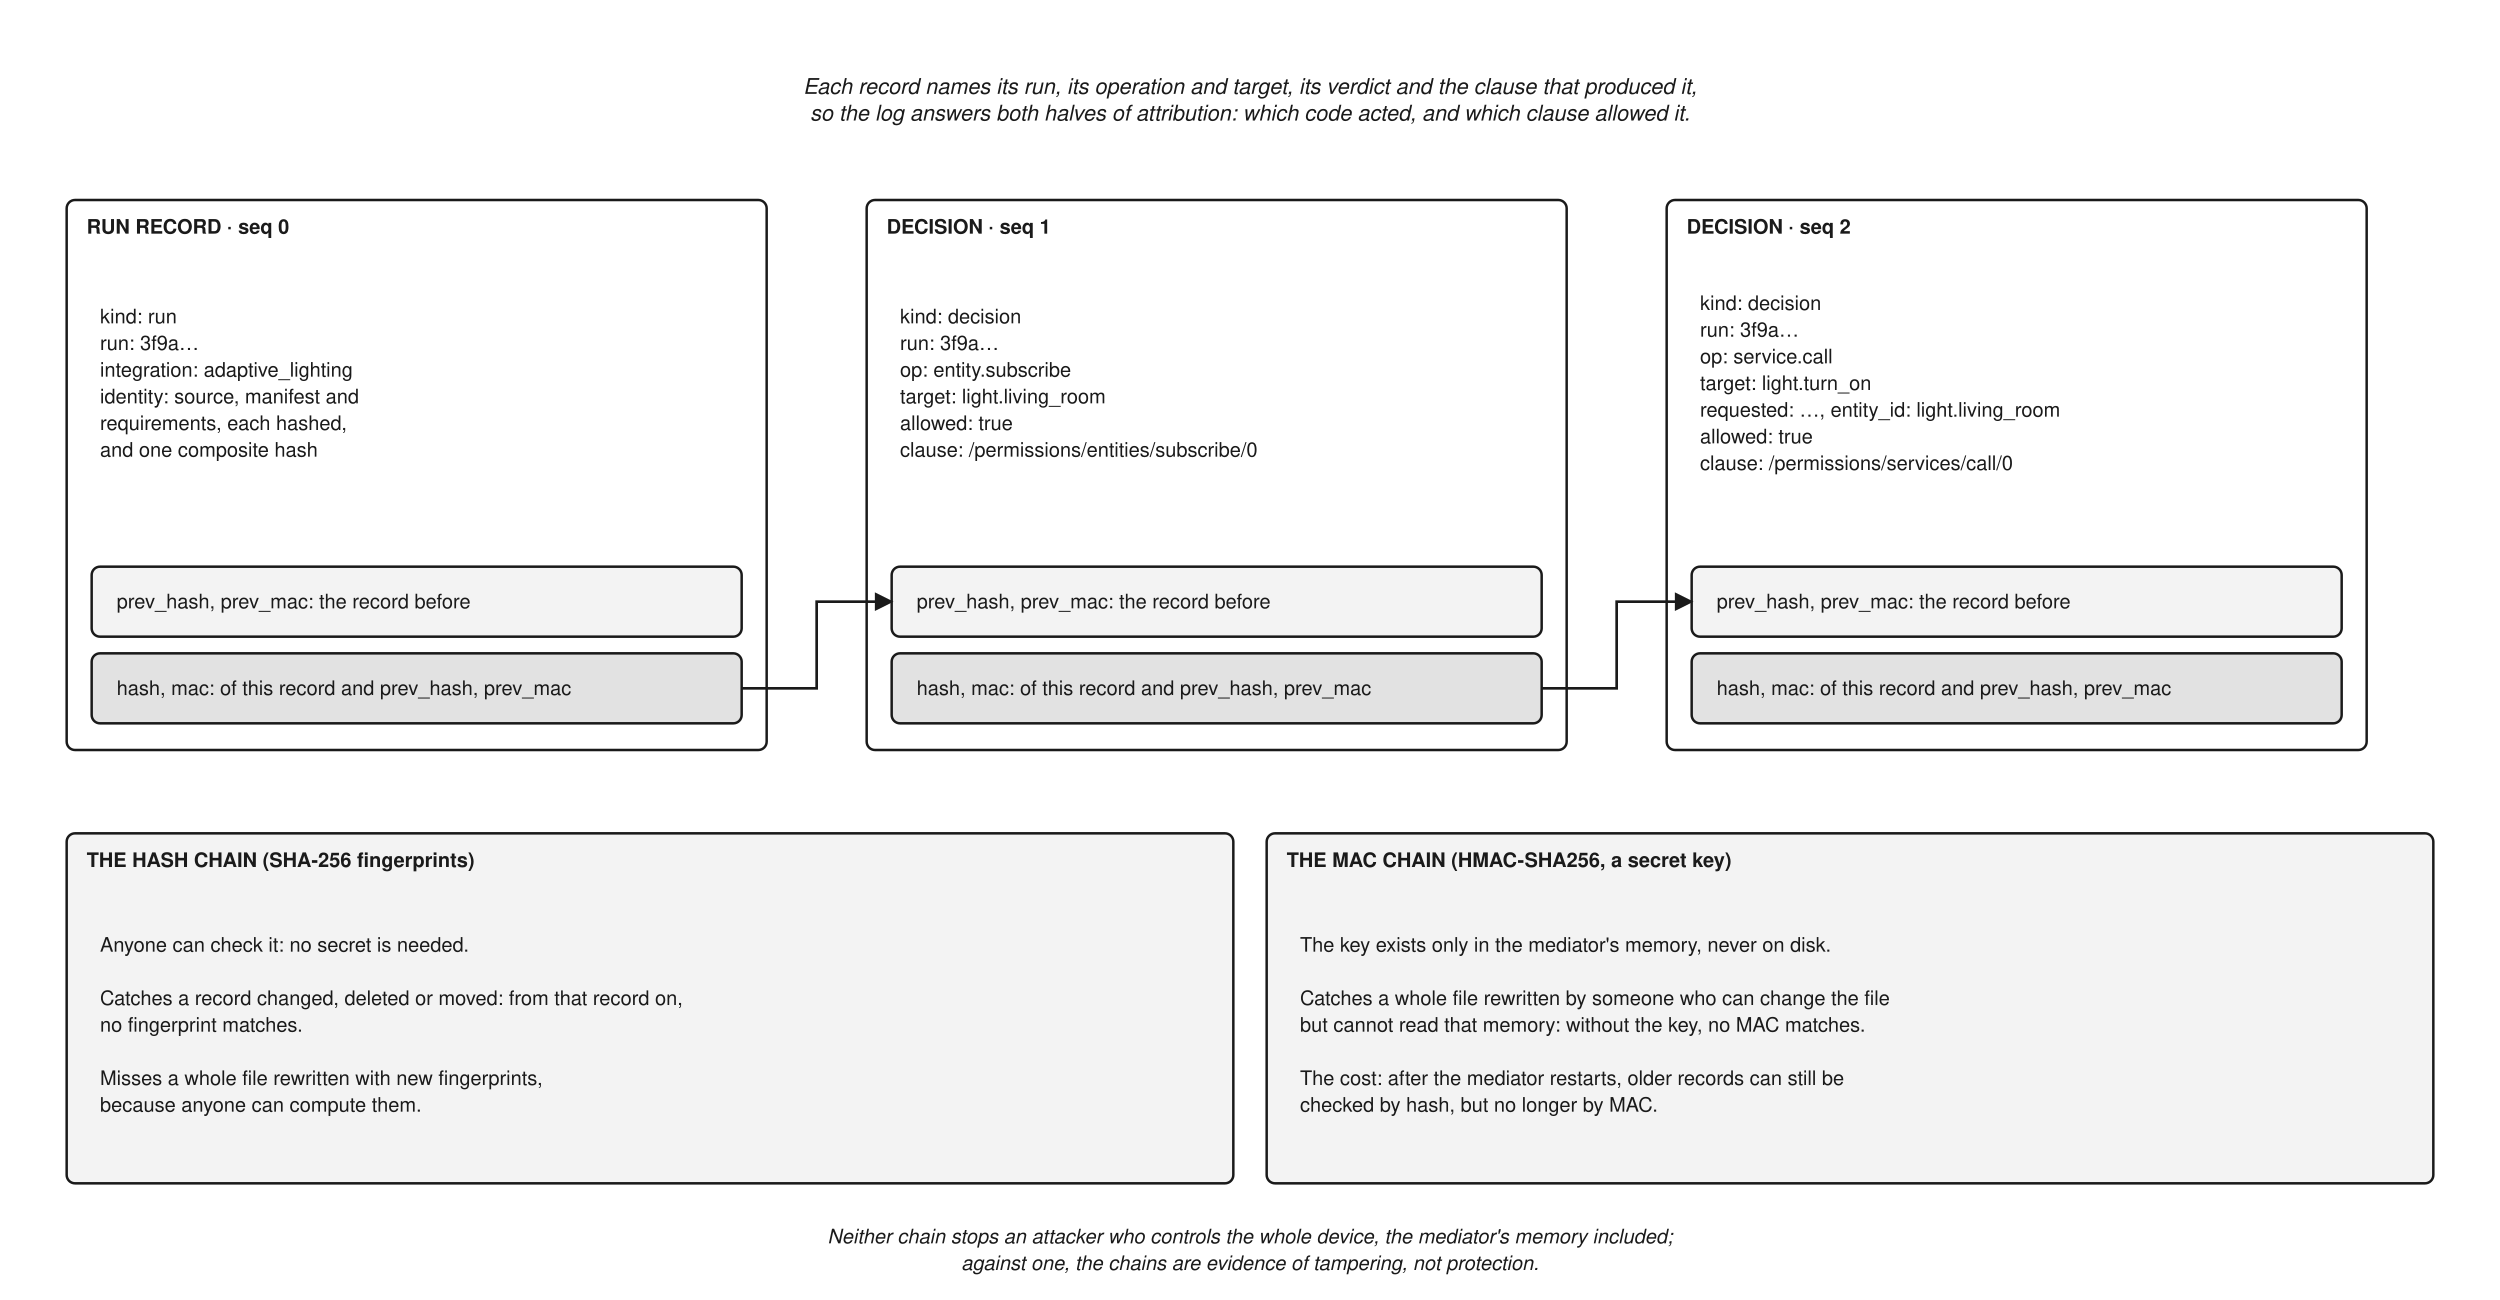
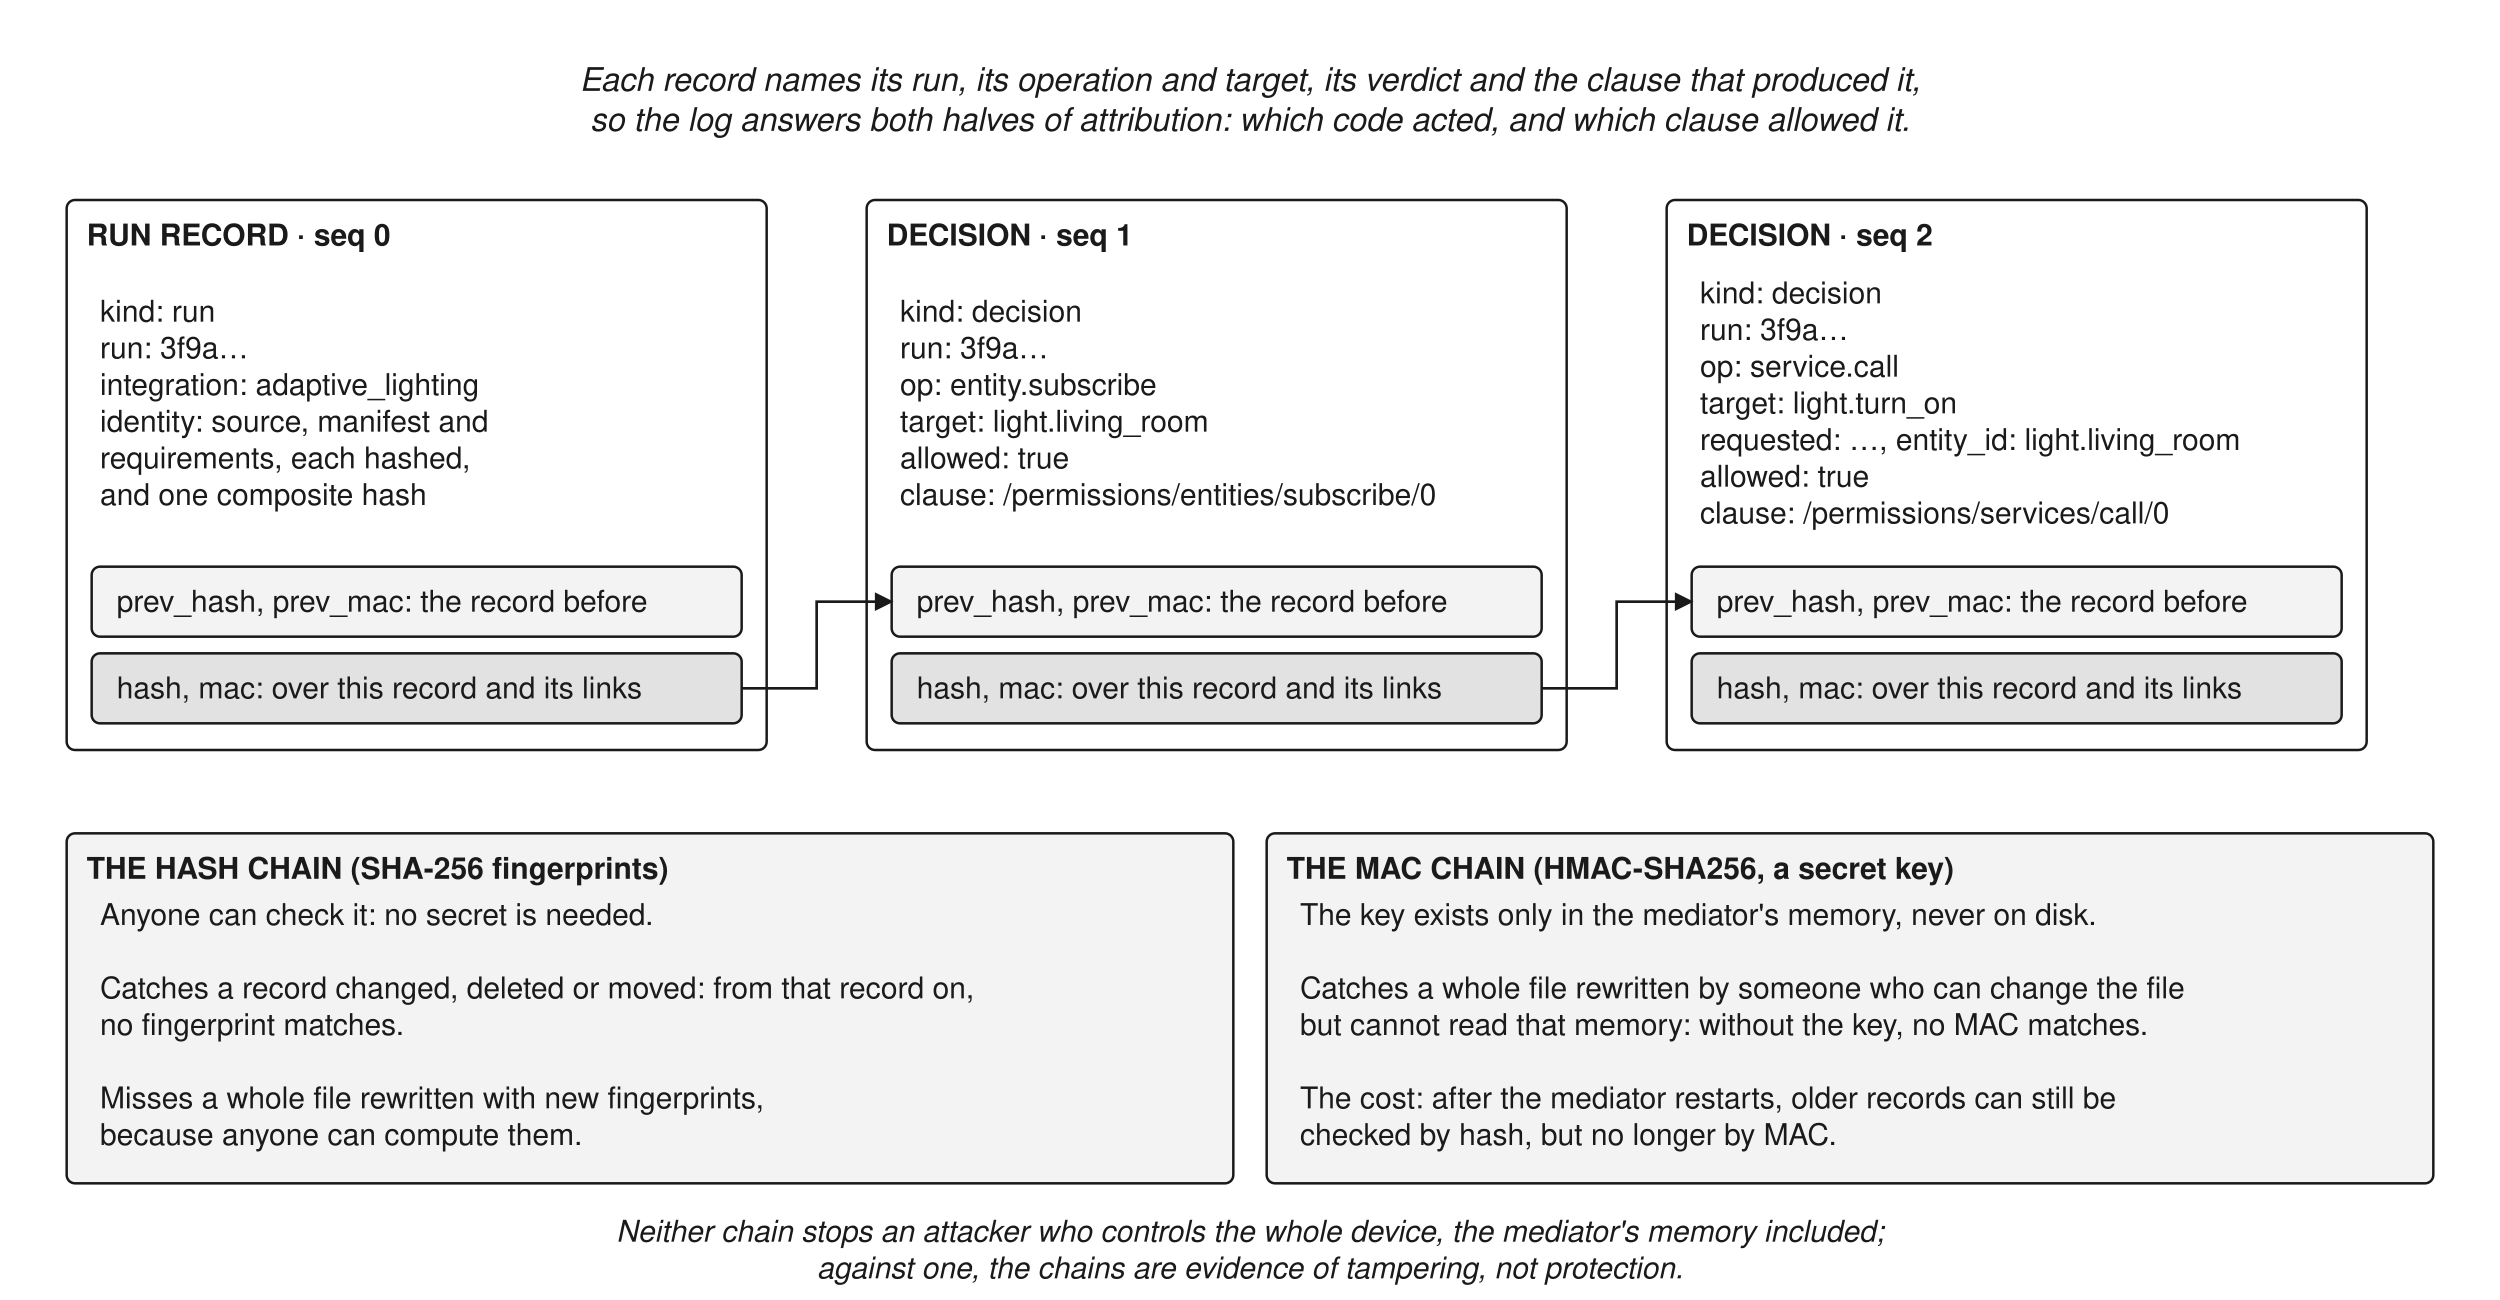
<svg xmlns="http://www.w3.org/2000/svg" width="1500" height="780" viewBox="0 0 1500 780">
  <rect width="100%" height="100%" fill="#ffffff" />
  <defs>
    <marker id="ar" viewBox="0 0 10 10" refX="9" refY="5" markerWidth="7" markerHeight="7" orient="auto-start-reverse">
      <path d="M0,0 L10,5 L0,10 z" fill="#1a1a1a" />
    </marker>
  </defs>
  <rect x="40" y="120" width="420" height="330" rx="5" fill="#ffffff" stroke="#1a1a1a" stroke-width="1.5" />
-   <text x="52" y="136" font-size="12" font-family="Helvetica,Arial,sans-serif" font-weight="bold" fill="#1a1a1a" text-anchor="start" dominant-baseline="middle">RUN RECORD  ·  seq 0</text>
-   <text x="60" y="190" font-size="12" font-family="Helvetica,Arial,sans-serif" font-weight="normal" fill="#1a1a1a" text-anchor="start" dominant-baseline="middle">kind: run</text>
-   <text x="60" y="206" font-size="12" font-family="Helvetica,Arial,sans-serif" font-weight="normal" fill="#1a1a1a" text-anchor="start" dominant-baseline="middle">run: 3f9a…</text>
-   <text x="60" y="222" font-size="12" font-family="Helvetica,Arial,sans-serif" font-weight="normal" fill="#1a1a1a" text-anchor="start" dominant-baseline="middle">integration: adaptive_lighting</text>
-   <text x="60" y="238" font-size="12" font-family="Helvetica,Arial,sans-serif" font-weight="normal" fill="#1a1a1a" text-anchor="start" dominant-baseline="middle">identity: source, manifest and</text>
-   <text x="60" y="254" font-size="12" font-family="Helvetica,Arial,sans-serif" font-weight="normal" fill="#1a1a1a" text-anchor="start" dominant-baseline="middle">requirements, each hashed,</text>
-   <text x="60" y="270" font-size="12" font-family="Helvetica,Arial,sans-serif" font-weight="normal" fill="#1a1a1a" text-anchor="start" dominant-baseline="middle">and one composite hash</text>
+   <text x="52" y="141" font-size="18" font-family="Helvetica,Arial,sans-serif" font-weight="bold" fill="#1a1a1a" text-anchor="start" dominant-baseline="middle">RUN RECORD  ·  seq 0</text>
+   <text x="60" y="187" font-size="18" font-family="Helvetica,Arial,sans-serif" font-weight="normal" fill="#1a1a1a" text-anchor="start" dominant-baseline="middle">kind: run</text>
+   <text x="60" y="209" font-size="18" font-family="Helvetica,Arial,sans-serif" font-weight="normal" fill="#1a1a1a" text-anchor="start" dominant-baseline="middle">run: 3f9a…</text>
+   <text x="60" y="231" font-size="18" font-family="Helvetica,Arial,sans-serif" font-weight="normal" fill="#1a1a1a" text-anchor="start" dominant-baseline="middle">integration: adaptive_lighting</text>
+   <text x="60" y="253" font-size="18" font-family="Helvetica,Arial,sans-serif" font-weight="normal" fill="#1a1a1a" text-anchor="start" dominant-baseline="middle">identity: source, manifest and</text>
+   <text x="60" y="275" font-size="18" font-family="Helvetica,Arial,sans-serif" font-weight="normal" fill="#1a1a1a" text-anchor="start" dominant-baseline="middle">requirements, each hashed,</text>
+   <text x="60" y="297" font-size="18" font-family="Helvetica,Arial,sans-serif" font-weight="normal" fill="#1a1a1a" text-anchor="start" dominant-baseline="middle">and one composite hash</text>
  <rect x="55" y="340" width="390" height="42" rx="5" fill="#f3f3f3" stroke="#1a1a1a" stroke-width="1.5" />
-   <text x="70" y="361" font-size="12" font-family="Helvetica,Arial,sans-serif" font-weight="normal" fill="#1a1a1a" text-anchor="start" dominant-baseline="middle">prev_hash, prev_mac: the record before</text>
+   <text x="70" y="361" font-size="18" font-family="Helvetica,Arial,sans-serif" font-weight="normal" fill="#1a1a1a" text-anchor="start" dominant-baseline="middle">prev_hash, prev_mac: the record before</text>
  <rect x="55" y="392" width="390" height="42" rx="5" fill="#e2e2e2" stroke="#1a1a1a" stroke-width="1.5" />
-   <text x="70" y="413" font-size="12" font-family="Helvetica,Arial,sans-serif" font-weight="normal" fill="#1a1a1a" text-anchor="start" dominant-baseline="middle">hash, mac: of this record and prev_hash, prev_mac</text>
+   <text x="70" y="413" font-size="18" font-family="Helvetica,Arial,sans-serif" font-weight="normal" fill="#1a1a1a" text-anchor="start" dominant-baseline="middle">hash, mac: over this record and its links</text>
  <rect x="520" y="120" width="420" height="330" rx="5" fill="#ffffff" stroke="#1a1a1a" stroke-width="1.5" />
-   <text x="532" y="136" font-size="12" font-family="Helvetica,Arial,sans-serif" font-weight="bold" fill="#1a1a1a" text-anchor="start" dominant-baseline="middle">DECISION  ·  seq 1</text>
-   <text x="540" y="190" font-size="12" font-family="Helvetica,Arial,sans-serif" font-weight="normal" fill="#1a1a1a" text-anchor="start" dominant-baseline="middle">kind: decision</text>
-   <text x="540" y="206" font-size="12" font-family="Helvetica,Arial,sans-serif" font-weight="normal" fill="#1a1a1a" text-anchor="start" dominant-baseline="middle">run: 3f9a…</text>
-   <text x="540" y="222" font-size="12" font-family="Helvetica,Arial,sans-serif" font-weight="normal" fill="#1a1a1a" text-anchor="start" dominant-baseline="middle">op: entity.subscribe</text>
-   <text x="540" y="238" font-size="12" font-family="Helvetica,Arial,sans-serif" font-weight="normal" fill="#1a1a1a" text-anchor="start" dominant-baseline="middle">target: light.living_room</text>
-   <text x="540" y="254" font-size="12" font-family="Helvetica,Arial,sans-serif" font-weight="normal" fill="#1a1a1a" text-anchor="start" dominant-baseline="middle">allowed: true</text>
-   <text x="540" y="270" font-size="12" font-family="Helvetica,Arial,sans-serif" font-weight="normal" fill="#1a1a1a" text-anchor="start" dominant-baseline="middle">clause: /permissions/entities/subscribe/0</text>
+   <text x="532" y="141" font-size="18" font-family="Helvetica,Arial,sans-serif" font-weight="bold" fill="#1a1a1a" text-anchor="start" dominant-baseline="middle">DECISION  ·  seq 1</text>
+   <text x="540" y="187" font-size="18" font-family="Helvetica,Arial,sans-serif" font-weight="normal" fill="#1a1a1a" text-anchor="start" dominant-baseline="middle">kind: decision</text>
+   <text x="540" y="209" font-size="18" font-family="Helvetica,Arial,sans-serif" font-weight="normal" fill="#1a1a1a" text-anchor="start" dominant-baseline="middle">run: 3f9a…</text>
+   <text x="540" y="231" font-size="18" font-family="Helvetica,Arial,sans-serif" font-weight="normal" fill="#1a1a1a" text-anchor="start" dominant-baseline="middle">op: entity.subscribe</text>
+   <text x="540" y="253" font-size="18" font-family="Helvetica,Arial,sans-serif" font-weight="normal" fill="#1a1a1a" text-anchor="start" dominant-baseline="middle">target: light.living_room</text>
+   <text x="540" y="275" font-size="18" font-family="Helvetica,Arial,sans-serif" font-weight="normal" fill="#1a1a1a" text-anchor="start" dominant-baseline="middle">allowed: true</text>
+   <text x="540" y="297" font-size="18" font-family="Helvetica,Arial,sans-serif" font-weight="normal" fill="#1a1a1a" text-anchor="start" dominant-baseline="middle">clause: /permissions/entities/subscribe/0</text>
  <rect x="535" y="340" width="390" height="42" rx="5" fill="#f3f3f3" stroke="#1a1a1a" stroke-width="1.5" />
-   <text x="550" y="361" font-size="12" font-family="Helvetica,Arial,sans-serif" font-weight="normal" fill="#1a1a1a" text-anchor="start" dominant-baseline="middle">prev_hash, prev_mac: the record before</text>
+   <text x="550" y="361" font-size="18" font-family="Helvetica,Arial,sans-serif" font-weight="normal" fill="#1a1a1a" text-anchor="start" dominant-baseline="middle">prev_hash, prev_mac: the record before</text>
  <rect x="535" y="392" width="390" height="42" rx="5" fill="#e2e2e2" stroke="#1a1a1a" stroke-width="1.5" />
-   <text x="550" y="413" font-size="12" font-family="Helvetica,Arial,sans-serif" font-weight="normal" fill="#1a1a1a" text-anchor="start" dominant-baseline="middle">hash, mac: of this record and prev_hash, prev_mac</text>
+   <text x="550" y="413" font-size="18" font-family="Helvetica,Arial,sans-serif" font-weight="normal" fill="#1a1a1a" text-anchor="start" dominant-baseline="middle">hash, mac: over this record and its links</text>
  <path d="M 445,413 L 490,413 L 490,361 L 535,361" fill="none" stroke="#1a1a1a" stroke-width="1.6" marker-end="url(#ar)" />
  <rect x="1000" y="120" width="420" height="330" rx="5" fill="#ffffff" stroke="#1a1a1a" stroke-width="1.5" />
-   <text x="1012" y="136" font-size="12" font-family="Helvetica,Arial,sans-serif" font-weight="bold" fill="#1a1a1a" text-anchor="start" dominant-baseline="middle">DECISION  ·  seq 2</text>
-   <text x="1020" y="182" font-size="12" font-family="Helvetica,Arial,sans-serif" font-weight="normal" fill="#1a1a1a" text-anchor="start" dominant-baseline="middle">kind: decision</text>
-   <text x="1020" y="198" font-size="12" font-family="Helvetica,Arial,sans-serif" font-weight="normal" fill="#1a1a1a" text-anchor="start" dominant-baseline="middle">run: 3f9a…</text>
-   <text x="1020" y="214" font-size="12" font-family="Helvetica,Arial,sans-serif" font-weight="normal" fill="#1a1a1a" text-anchor="start" dominant-baseline="middle">op: service.call</text>
-   <text x="1020" y="230" font-size="12" font-family="Helvetica,Arial,sans-serif" font-weight="normal" fill="#1a1a1a" text-anchor="start" dominant-baseline="middle">target: light.turn_on</text>
-   <text x="1020" y="246" font-size="12" font-family="Helvetica,Arial,sans-serif" font-weight="normal" fill="#1a1a1a" text-anchor="start" dominant-baseline="middle">requested: …, entity_id: light.living_room</text>
-   <text x="1020" y="262" font-size="12" font-family="Helvetica,Arial,sans-serif" font-weight="normal" fill="#1a1a1a" text-anchor="start" dominant-baseline="middle">allowed: true</text>
-   <text x="1020" y="278" font-size="12" font-family="Helvetica,Arial,sans-serif" font-weight="normal" fill="#1a1a1a" text-anchor="start" dominant-baseline="middle">clause: /permissions/services/call/0</text>
+   <text x="1012" y="141" font-size="18" font-family="Helvetica,Arial,sans-serif" font-weight="bold" fill="#1a1a1a" text-anchor="start" dominant-baseline="middle">DECISION  ·  seq 2</text>
+   <text x="1020" y="176" font-size="18" font-family="Helvetica,Arial,sans-serif" font-weight="normal" fill="#1a1a1a" text-anchor="start" dominant-baseline="middle">kind: decision</text>
+   <text x="1020" y="198" font-size="18" font-family="Helvetica,Arial,sans-serif" font-weight="normal" fill="#1a1a1a" text-anchor="start" dominant-baseline="middle">run: 3f9a…</text>
+   <text x="1020" y="220" font-size="18" font-family="Helvetica,Arial,sans-serif" font-weight="normal" fill="#1a1a1a" text-anchor="start" dominant-baseline="middle">op: service.call</text>
+   <text x="1020" y="242" font-size="18" font-family="Helvetica,Arial,sans-serif" font-weight="normal" fill="#1a1a1a" text-anchor="start" dominant-baseline="middle">target: light.turn_on</text>
+   <text x="1020" y="264" font-size="18" font-family="Helvetica,Arial,sans-serif" font-weight="normal" fill="#1a1a1a" text-anchor="start" dominant-baseline="middle">requested: …, entity_id: light.living_room</text>
+   <text x="1020" y="286" font-size="18" font-family="Helvetica,Arial,sans-serif" font-weight="normal" fill="#1a1a1a" text-anchor="start" dominant-baseline="middle">allowed: true</text>
+   <text x="1020" y="308" font-size="18" font-family="Helvetica,Arial,sans-serif" font-weight="normal" fill="#1a1a1a" text-anchor="start" dominant-baseline="middle">clause: /permissions/services/call/0</text>
  <rect x="1015" y="340" width="390" height="42" rx="5" fill="#f3f3f3" stroke="#1a1a1a" stroke-width="1.5" />
-   <text x="1030" y="361" font-size="12" font-family="Helvetica,Arial,sans-serif" font-weight="normal" fill="#1a1a1a" text-anchor="start" dominant-baseline="middle">prev_hash, prev_mac: the record before</text>
+   <text x="1030" y="361" font-size="18" font-family="Helvetica,Arial,sans-serif" font-weight="normal" fill="#1a1a1a" text-anchor="start" dominant-baseline="middle">prev_hash, prev_mac: the record before</text>
  <rect x="1015" y="392" width="390" height="42" rx="5" fill="#e2e2e2" stroke="#1a1a1a" stroke-width="1.5" />
-   <text x="1030" y="413" font-size="12" font-family="Helvetica,Arial,sans-serif" font-weight="normal" fill="#1a1a1a" text-anchor="start" dominant-baseline="middle">hash, mac: of this record and prev_hash, prev_mac</text>
+   <text x="1030" y="413" font-size="18" font-family="Helvetica,Arial,sans-serif" font-weight="normal" fill="#1a1a1a" text-anchor="start" dominant-baseline="middle">hash, mac: over this record and its links</text>
  <path d="M 925,413 L 970,413 L 970,361 L 1015,361" fill="none" stroke="#1a1a1a" stroke-width="1.6" marker-end="url(#ar)" />
-   <text x="750" y="52" font-size="13" font-family="Helvetica,Arial,sans-serif" font-weight="normal" fill="#1a1a1a" font-style="italic" text-anchor="middle" dominant-baseline="middle">Each record names its run, its operation and target, its verdict and the clause that produced it,</text>
-   <text x="750" y="68" font-size="13" font-family="Helvetica,Arial,sans-serif" font-weight="normal" fill="#1a1a1a" font-style="italic" text-anchor="middle" dominant-baseline="middle">so the log answers both halves of attribution: which code acted, and which clause allowed it.</text>
+   <text x="750" y="48" font-size="19.5" font-family="Helvetica,Arial,sans-serif" font-weight="normal" fill="#1a1a1a" font-style="italic" text-anchor="middle" dominant-baseline="middle">Each record names its run, its operation and target, its verdict and the clause that produced it,</text>
+   <text x="750" y="72" font-size="19.5" font-family="Helvetica,Arial,sans-serif" font-weight="normal" fill="#1a1a1a" font-style="italic" text-anchor="middle" dominant-baseline="middle">so the log answers both halves of attribution: which code acted, and which clause allowed it.</text>
  <rect x="40" y="500" width="700" height="210" rx="5" fill="#f3f3f3" stroke="#1a1a1a" stroke-width="1.5" />
-   <text x="52" y="516" font-size="12" font-family="Helvetica,Arial,sans-serif" font-weight="bold" fill="#1a1a1a" text-anchor="start" dominant-baseline="middle">THE HASH CHAIN  (SHA-256 fingerprints)</text>
-   <text x="60" y="567" font-size="12" font-family="Helvetica,Arial,sans-serif" font-weight="normal" fill="#1a1a1a" text-anchor="start" dominant-baseline="middle">Anyone can check it: no secret is needed.</text>
-   <text x="60" y="583" font-size="12" font-family="Helvetica,Arial,sans-serif" font-weight="normal" fill="#1a1a1a" text-anchor="start" dominant-baseline="middle" />
-   <text x="60" y="599" font-size="12" font-family="Helvetica,Arial,sans-serif" font-weight="normal" fill="#1a1a1a" text-anchor="start" dominant-baseline="middle">Catches a record changed, deleted or moved: from that record on,</text>
-   <text x="60" y="615" font-size="12" font-family="Helvetica,Arial,sans-serif" font-weight="normal" fill="#1a1a1a" text-anchor="start" dominant-baseline="middle">no fingerprint matches.</text>
-   <text x="60" y="631" font-size="12" font-family="Helvetica,Arial,sans-serif" font-weight="normal" fill="#1a1a1a" text-anchor="start" dominant-baseline="middle" />
-   <text x="60" y="647" font-size="12" font-family="Helvetica,Arial,sans-serif" font-weight="normal" fill="#1a1a1a" text-anchor="start" dominant-baseline="middle">Misses a whole file rewritten with new fingerprints,</text>
-   <text x="60" y="663" font-size="12" font-family="Helvetica,Arial,sans-serif" font-weight="normal" fill="#1a1a1a" text-anchor="start" dominant-baseline="middle">because anyone can compute them.</text>
+   <text x="52" y="521" font-size="18" font-family="Helvetica,Arial,sans-serif" font-weight="bold" fill="#1a1a1a" text-anchor="start" dominant-baseline="middle">THE HASH CHAIN  (SHA-256 fingerprints)</text>
+   <text x="60" y="549" font-size="18" font-family="Helvetica,Arial,sans-serif" font-weight="normal" fill="#1a1a1a" text-anchor="start" dominant-baseline="middle">Anyone can check it: no secret is needed.</text>
+   <text x="60" y="571" font-size="18" font-family="Helvetica,Arial,sans-serif" font-weight="normal" fill="#1a1a1a" text-anchor="start" dominant-baseline="middle" />
+   <text x="60" y="593" font-size="18" font-family="Helvetica,Arial,sans-serif" font-weight="normal" fill="#1a1a1a" text-anchor="start" dominant-baseline="middle">Catches a record changed, deleted or moved: from that record on,</text>
+   <text x="60" y="615" font-size="18" font-family="Helvetica,Arial,sans-serif" font-weight="normal" fill="#1a1a1a" text-anchor="start" dominant-baseline="middle">no fingerprint matches.</text>
+   <text x="60" y="637" font-size="18" font-family="Helvetica,Arial,sans-serif" font-weight="normal" fill="#1a1a1a" text-anchor="start" dominant-baseline="middle" />
+   <text x="60" y="659" font-size="18" font-family="Helvetica,Arial,sans-serif" font-weight="normal" fill="#1a1a1a" text-anchor="start" dominant-baseline="middle">Misses a whole file rewritten with new fingerprints,</text>
+   <text x="60" y="681" font-size="18" font-family="Helvetica,Arial,sans-serif" font-weight="normal" fill="#1a1a1a" text-anchor="start" dominant-baseline="middle">because anyone can compute them.</text>
  <rect x="760" y="500" width="700" height="210" rx="5" fill="#f3f3f3" stroke="#1a1a1a" stroke-width="1.5" />
-   <text x="772" y="516" font-size="12" font-family="Helvetica,Arial,sans-serif" font-weight="bold" fill="#1a1a1a" text-anchor="start" dominant-baseline="middle">THE MAC CHAIN  (HMAC-SHA256, a secret key)</text>
-   <text x="780" y="567" font-size="12" font-family="Helvetica,Arial,sans-serif" font-weight="normal" fill="#1a1a1a" text-anchor="start" dominant-baseline="middle">The key exists only in the mediator's memory, never on disk.</text>
-   <text x="780" y="583" font-size="12" font-family="Helvetica,Arial,sans-serif" font-weight="normal" fill="#1a1a1a" text-anchor="start" dominant-baseline="middle" />
-   <text x="780" y="599" font-size="12" font-family="Helvetica,Arial,sans-serif" font-weight="normal" fill="#1a1a1a" text-anchor="start" dominant-baseline="middle">Catches a whole file rewritten by someone who can change the file</text>
-   <text x="780" y="615" font-size="12" font-family="Helvetica,Arial,sans-serif" font-weight="normal" fill="#1a1a1a" text-anchor="start" dominant-baseline="middle">but cannot read that memory: without the key, no MAC matches.</text>
-   <text x="780" y="631" font-size="12" font-family="Helvetica,Arial,sans-serif" font-weight="normal" fill="#1a1a1a" text-anchor="start" dominant-baseline="middle" />
-   <text x="780" y="647" font-size="12" font-family="Helvetica,Arial,sans-serif" font-weight="normal" fill="#1a1a1a" text-anchor="start" dominant-baseline="middle">The cost: after the mediator restarts, older records can still be</text>
-   <text x="780" y="663" font-size="12" font-family="Helvetica,Arial,sans-serif" font-weight="normal" fill="#1a1a1a" text-anchor="start" dominant-baseline="middle">checked by hash, but no longer by MAC.</text>
-   <text x="750" y="742" font-size="12" font-family="Helvetica,Arial,sans-serif" font-weight="normal" fill="#1a1a1a" font-style="italic" text-anchor="middle" dominant-baseline="middle">Neither chain stops an attacker who controls the whole device, the mediator's memory included;</text>
-   <text x="750" y="758" font-size="12" font-family="Helvetica,Arial,sans-serif" font-weight="normal" fill="#1a1a1a" font-style="italic" text-anchor="middle" dominant-baseline="middle">against one, the chains are evidence of tampering, not protection.</text>
+   <text x="772" y="521" font-size="18" font-family="Helvetica,Arial,sans-serif" font-weight="bold" fill="#1a1a1a" text-anchor="start" dominant-baseline="middle">THE MAC CHAIN  (HMAC-SHA256, a secret key)</text>
+   <text x="780" y="549" font-size="18" font-family="Helvetica,Arial,sans-serif" font-weight="normal" fill="#1a1a1a" text-anchor="start" dominant-baseline="middle">The key exists only in the mediator's memory, never on disk.</text>
+   <text x="780" y="571" font-size="18" font-family="Helvetica,Arial,sans-serif" font-weight="normal" fill="#1a1a1a" text-anchor="start" dominant-baseline="middle" />
+   <text x="780" y="593" font-size="18" font-family="Helvetica,Arial,sans-serif" font-weight="normal" fill="#1a1a1a" text-anchor="start" dominant-baseline="middle">Catches a whole file rewritten by someone who can change the file</text>
+   <text x="780" y="615" font-size="18" font-family="Helvetica,Arial,sans-serif" font-weight="normal" fill="#1a1a1a" text-anchor="start" dominant-baseline="middle">but cannot read that memory: without the key, no MAC matches.</text>
+   <text x="780" y="637" font-size="18" font-family="Helvetica,Arial,sans-serif" font-weight="normal" fill="#1a1a1a" text-anchor="start" dominant-baseline="middle" />
+   <text x="780" y="659" font-size="18" font-family="Helvetica,Arial,sans-serif" font-weight="normal" fill="#1a1a1a" text-anchor="start" dominant-baseline="middle">The cost: after the mediator restarts, older records can still be</text>
+   <text x="780" y="681" font-size="18" font-family="Helvetica,Arial,sans-serif" font-weight="normal" fill="#1a1a1a" text-anchor="start" dominant-baseline="middle">checked by hash, but no longer by MAC.</text>
+   <text x="750" y="739" font-size="18" font-family="Helvetica,Arial,sans-serif" font-weight="normal" fill="#1a1a1a" font-style="italic" text-anchor="middle" dominant-baseline="middle">Neither chain stops an attacker who controls the whole device, the mediator's memory included;</text>
+   <text x="750" y="761" font-size="18" font-family="Helvetica,Arial,sans-serif" font-weight="normal" fill="#1a1a1a" font-style="italic" text-anchor="middle" dominant-baseline="middle">against one, the chains are evidence of tampering, not protection.</text>
</svg>
